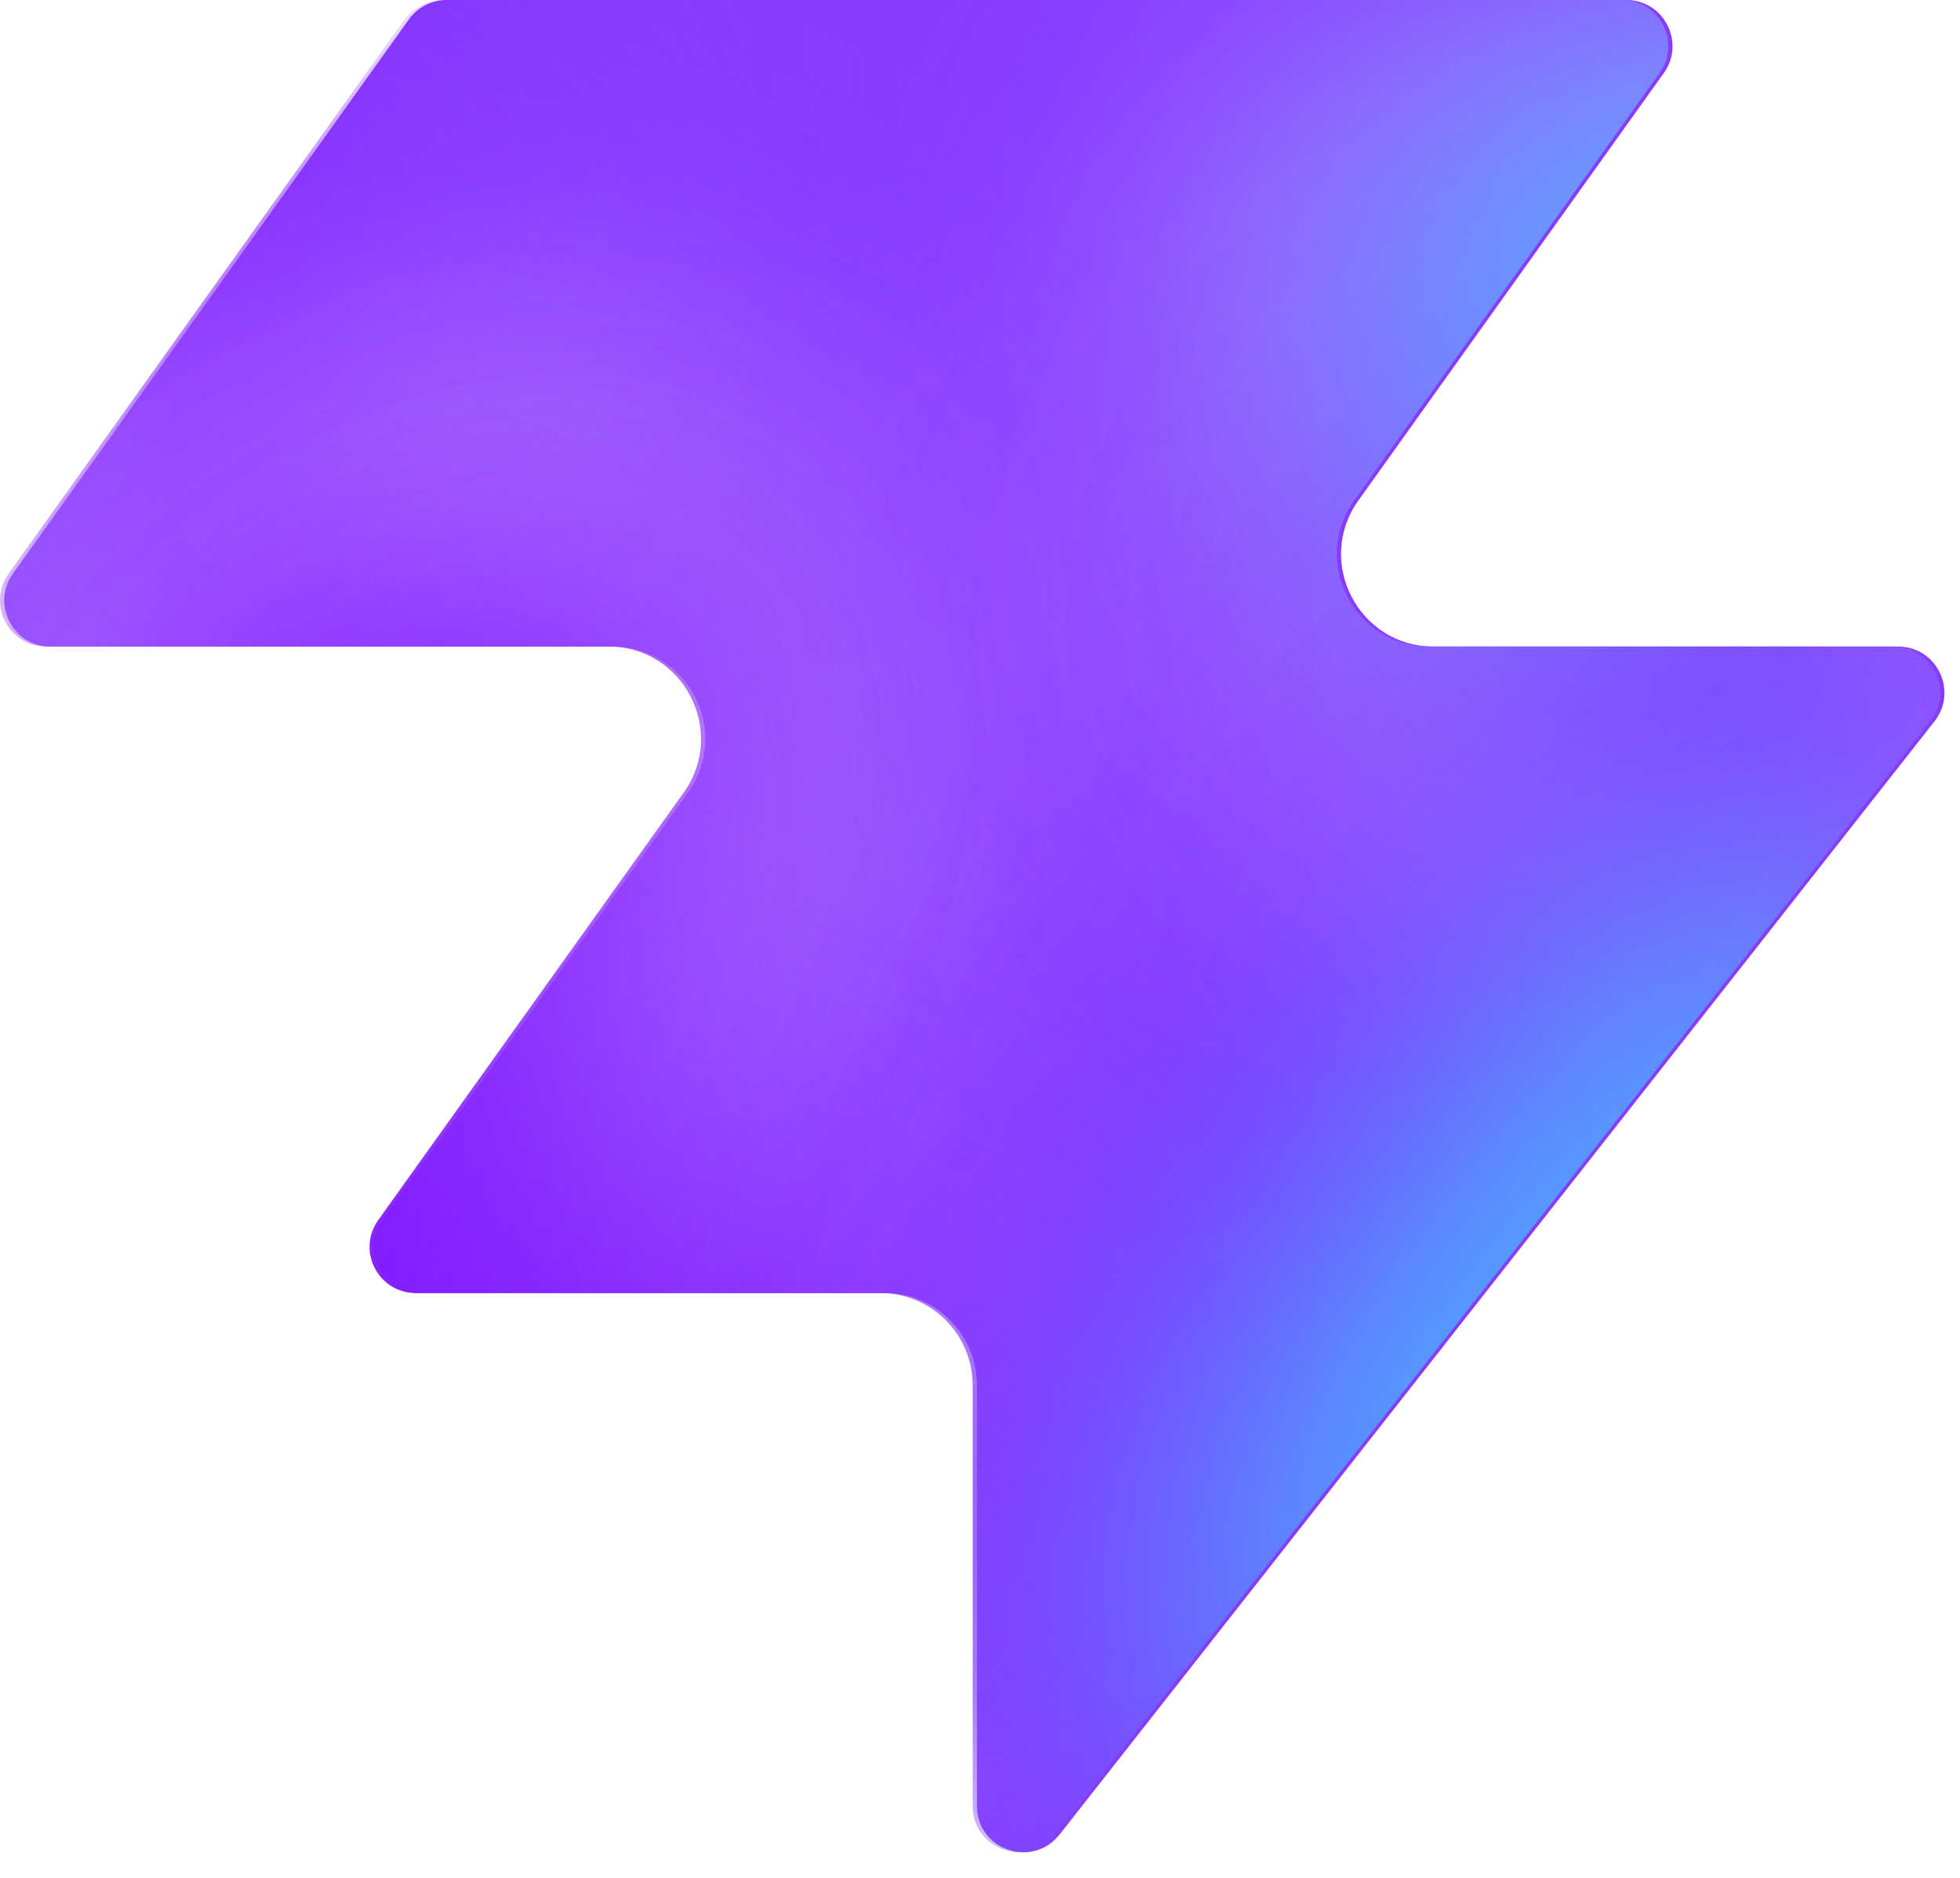
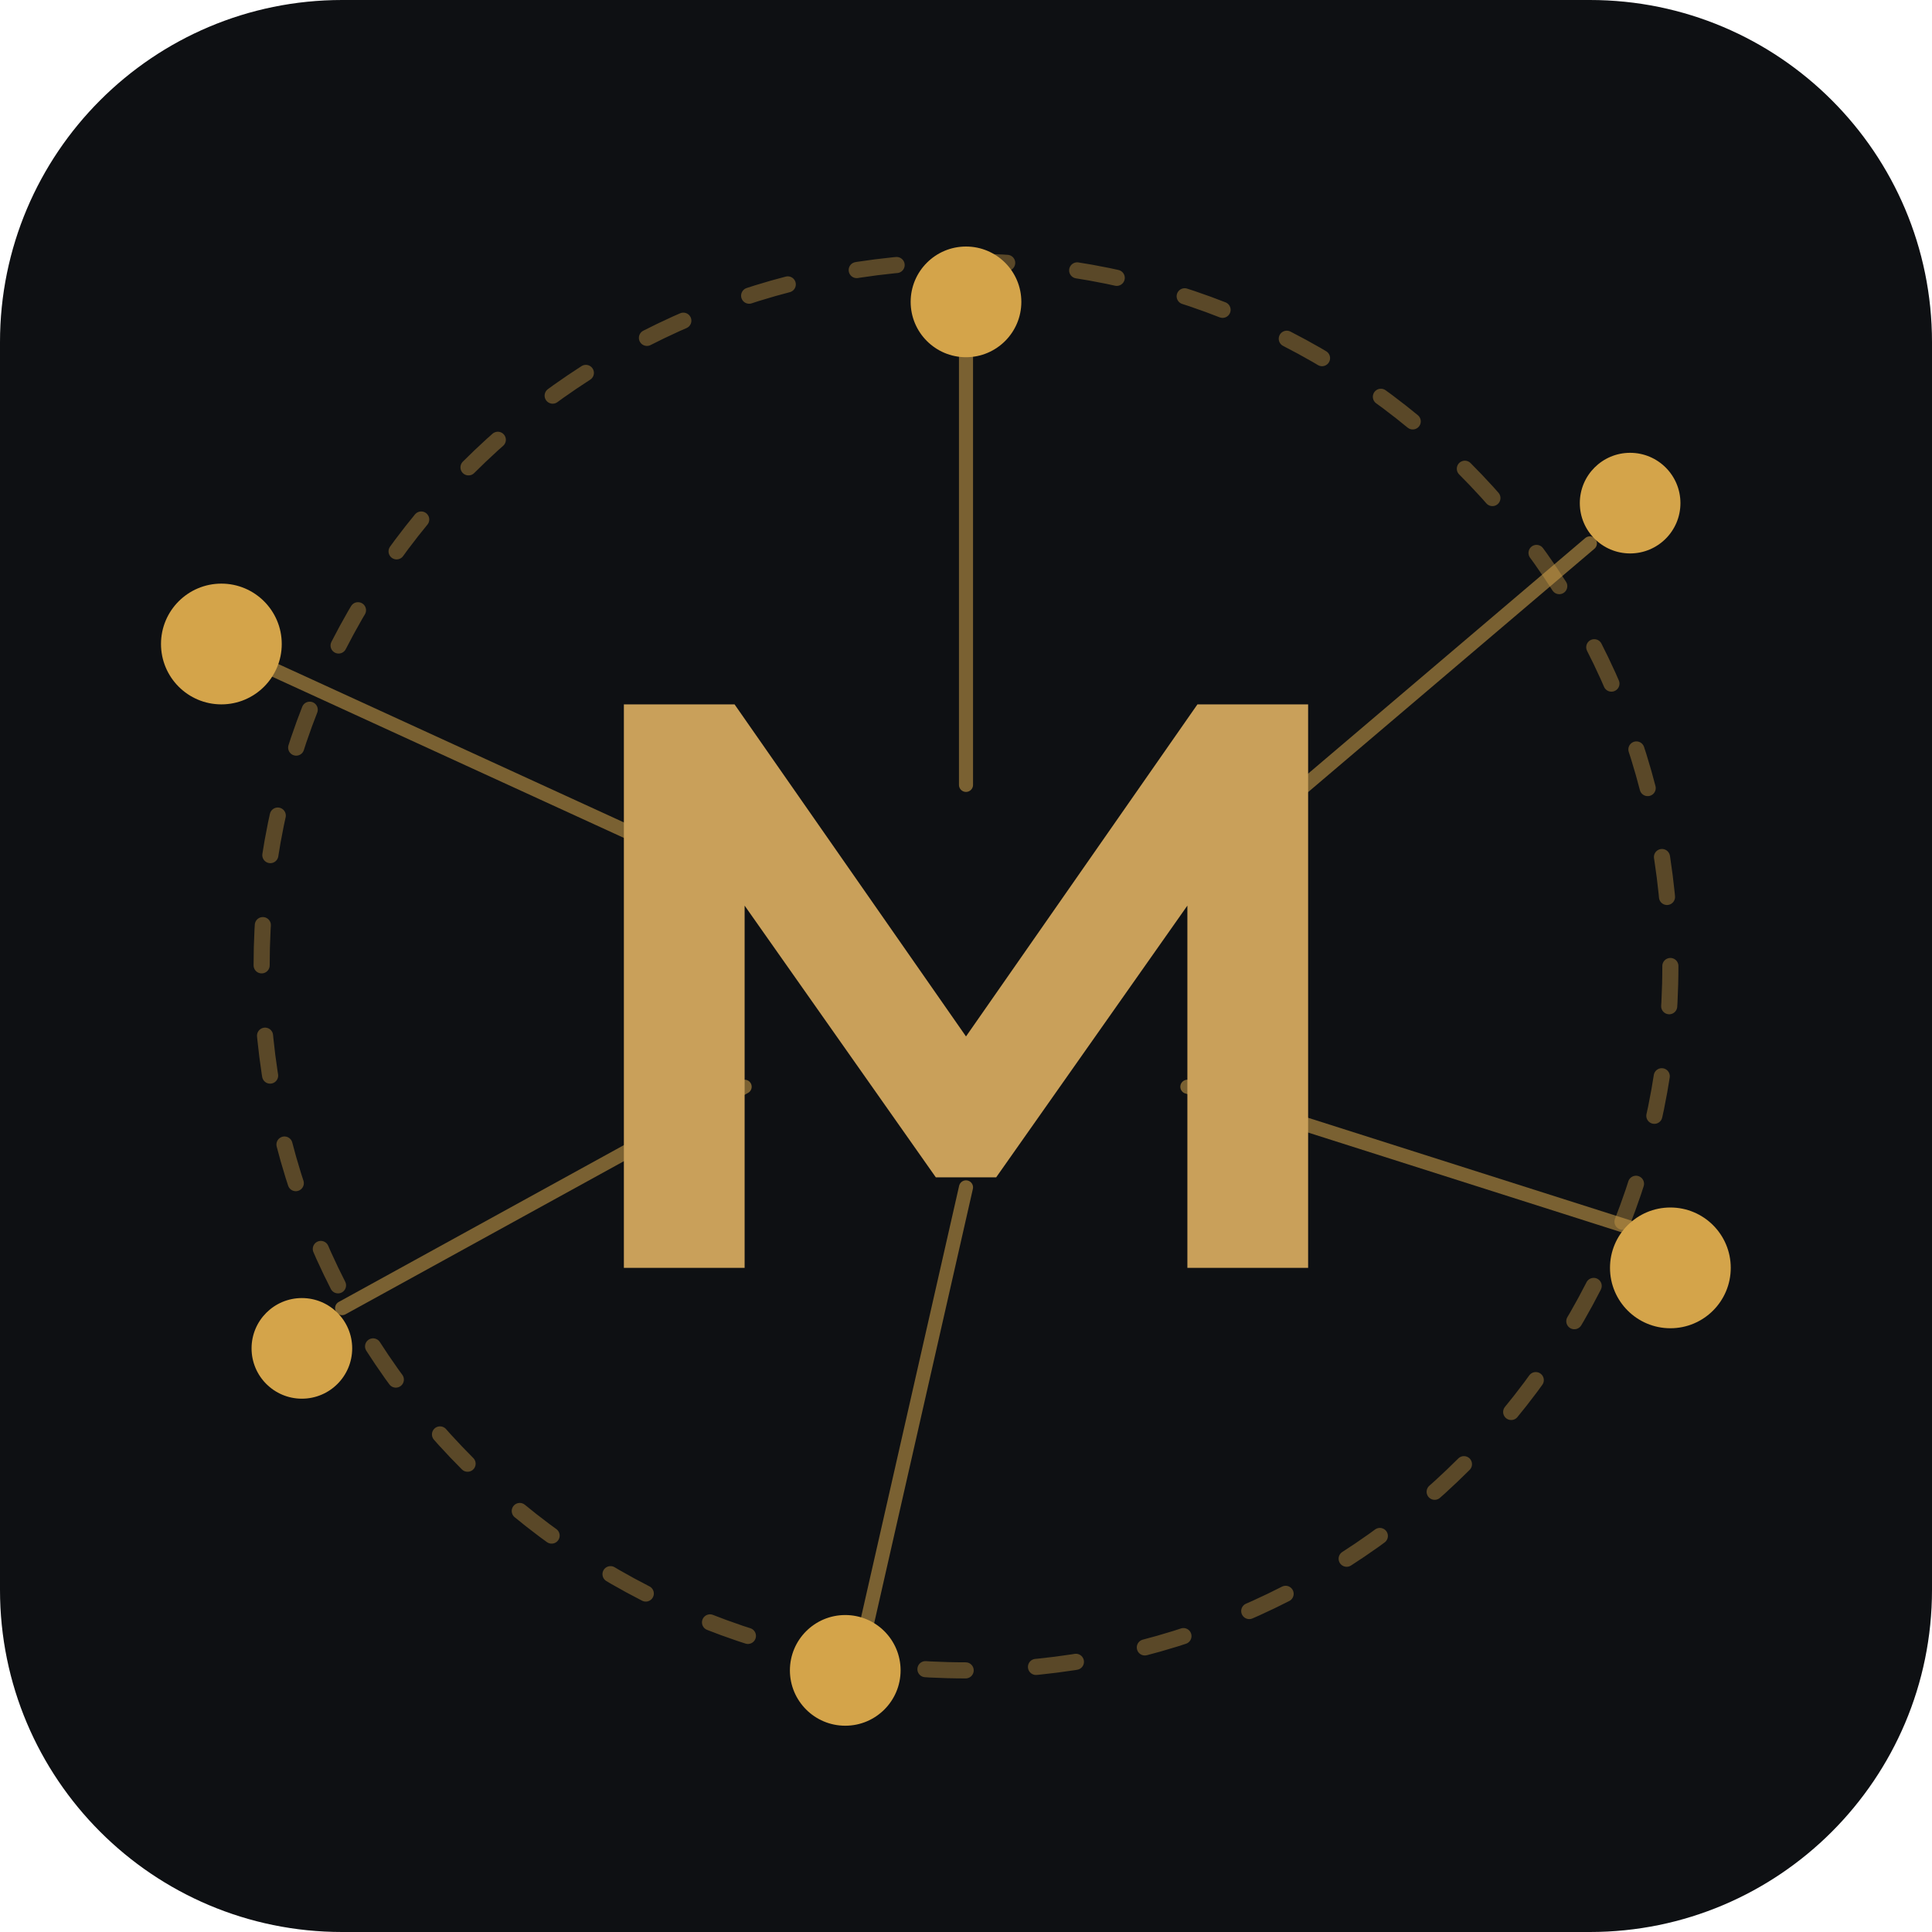
- <svg xmlns="http://www.w3.org/2000/svg" width="48" height="46" fill="none" viewBox="0 0 48 46">
-   <path fill="#863bff" d="M25.946 44.938c-.664.845-2.021.375-2.021-.698V33.937a2.26 2.26 0 0 0-2.262-2.262H10.287c-.92 0-1.456-1.04-.92-1.788l7.48-10.471c1.07-1.497 0-3.578-1.842-3.578H1.237c-.92 0-1.456-1.04-.92-1.788L10.013.474c.214-.297.556-.474.92-.474h28.894c.92 0 1.456 1.04.92 1.788l-7.48 10.471c-1.07 1.498 0 3.579 1.842 3.579h11.377c.943 0 1.473 1.088.89 1.83L25.947 44.94z" style="fill:#863bff;fill:color(display-p3 .525 .23 1);fill-opacity:1" />
-   <mask id="a" width="48" height="46" x="0" y="0" maskUnits="userSpaceOnUse" style="mask-type:alpha">
-     <path fill="#000" d="M25.842 44.938c-.664.844-2.021.375-2.021-.698V33.937a2.26 2.26 0 0 0-2.262-2.262H10.183c-.92 0-1.456-1.04-.92-1.788l7.48-10.471c1.07-1.498 0-3.579-1.842-3.579H1.133c-.92 0-1.456-1.04-.92-1.787L9.91.473c.214-.297.556-.474.92-.474h28.894c.92 0 1.456 1.04.92 1.788l-7.48 10.471c-1.07 1.498 0 3.578 1.842 3.578h11.377c.943 0 1.473 1.088.89 1.832L25.843 44.94z" style="fill:#000;fill-opacity:1" />
-   </mask>
-   <g mask="url(#a)">
-     <g filter="url(#b)">
-       <ellipse cx="5.508" cy="14.704" fill="#ede6ff" rx="5.508" ry="14.704" style="fill:#ede6ff;fill:color(display-p3 .927 .903 1);fill-opacity:1" transform="matrix(.00324 1 1 -.00324 -4.47 31.516)" />
-     </g>
-     <g filter="url(#c)">
-       <ellipse cx="10.399" cy="29.851" fill="#ede6ff" rx="10.399" ry="29.851" style="fill:#ede6ff;fill:color(display-p3 .927 .903 1);fill-opacity:1" transform="matrix(.00324 1 1 -.00324 -39.328 7.883)" />
-     </g>
-     <g filter="url(#d)">
-       <ellipse cx="5.508" cy="30.487" fill="#7e14ff" rx="5.508" ry="30.487" style="fill:#7e14ff;fill:color(display-p3 .492 .077 1);fill-opacity:1" transform="rotate(89.814 -25.913 -14.639)scale(1 -1)" />
-     </g>
-     <g filter="url(#e)">
-       <ellipse cx="5.508" cy="30.599" fill="#7e14ff" rx="5.508" ry="30.599" style="fill:#7e14ff;fill:color(display-p3 .492 .077 1);fill-opacity:1" transform="rotate(89.814 -32.644 -3.334)scale(1 -1)" />
-     </g>
-     <g filter="url(#f)">
-       <ellipse cx="5.508" cy="30.599" fill="#7e14ff" rx="5.508" ry="30.599" style="fill:#7e14ff;fill:color(display-p3 .492 .077 1);fill-opacity:1" transform="matrix(.00324 1 1 -.00324 -34.34 30.47)" />
-     </g>
-     <g filter="url(#g)">
-       <ellipse cx="14.072" cy="22.078" fill="#ede6ff" rx="14.072" ry="22.078" style="fill:#ede6ff;fill:color(display-p3 .927 .903 1);fill-opacity:1" transform="rotate(93.35 24.506 48.493)scale(-1 1)" />
-     </g>
-     <g filter="url(#h)">
-       <ellipse cx="3.47" cy="21.501" fill="#7e14ff" rx="3.47" ry="21.501" style="fill:#7e14ff;fill:color(display-p3 .492 .077 1);fill-opacity:1" transform="rotate(89.009 28.708 47.59)scale(-1 1)" />
-     </g>
-     <g filter="url(#i)">
-       <ellipse cx="3.47" cy="21.501" fill="#7e14ff" rx="3.47" ry="21.501" style="fill:#7e14ff;fill:color(display-p3 .492 .077 1);fill-opacity:1" transform="rotate(89.009 28.708 47.59)scale(-1 1)" />
-     </g>
-     <g filter="url(#j)">
-       <ellipse cx=".387" cy="8.972" fill="#7e14ff" rx="4.407" ry="29.108" style="fill:#7e14ff;fill:color(display-p3 .492 .077 1);fill-opacity:1" transform="rotate(39.51 .387 8.972)" />
-     </g>
-     <g filter="url(#k)">
-       <ellipse cx="47.523" cy="-6.092" fill="#7e14ff" rx="4.407" ry="29.108" style="fill:#7e14ff;fill:color(display-p3 .492 .077 1);fill-opacity:1" transform="rotate(37.892 47.523 -6.092)" />
-     </g>
-     <g filter="url(#l)">
-       <ellipse cx="41.412" cy="6.333" fill="#47bfff" rx="5.971" ry="9.665" style="fill:#47bfff;fill:color(display-p3 .28 .748 1);fill-opacity:1" transform="rotate(37.892 41.412 6.333)" />
-     </g>
-     <g filter="url(#m)">
-       <ellipse cx="-1.879" cy="38.332" fill="#7e14ff" rx="4.407" ry="29.108" style="fill:#7e14ff;fill:color(display-p3 .492 .077 1);fill-opacity:1" transform="rotate(37.892 -1.88 38.332)" />
-     </g>
-     <g filter="url(#n)">
-       <ellipse cx="-1.879" cy="38.332" fill="#7e14ff" rx="4.407" ry="29.108" style="fill:#7e14ff;fill:color(display-p3 .492 .077 1);fill-opacity:1" transform="rotate(37.892 -1.88 38.332)" />
-     </g>
-     <g filter="url(#o)">
-       <ellipse cx="35.651" cy="29.907" fill="#7e14ff" rx="4.407" ry="29.108" style="fill:#7e14ff;fill:color(display-p3 .492 .077 1);fill-opacity:1" transform="rotate(37.892 35.651 29.907)" />
-     </g>
-     <g filter="url(#p)">
-       <ellipse cx="38.418" cy="32.4" fill="#47bfff" rx="5.971" ry="15.297" style="fill:#47bfff;fill:color(display-p3 .28 .748 1);fill-opacity:1" transform="rotate(37.892 38.418 32.4)" />
+ <svg xmlns="http://www.w3.org/2000/svg" viewBox="0 0 192 192" width="192" height="192" role="img" aria-label="Mente Digitale">
+   <rect width="192" height="192" rx="34" fill="#0e1013" />
+   <g fill="none" stroke="#d4a44a" stroke-linecap="round">
+     <circle cx="96" cy="96" r="70" stroke-width="1.6" stroke-dasharray="4 7" opacity=".38" />
+     <g stroke-width="1.4" opacity=".55">
+       <path d="M96 78V34" />
+       <path d="M74 88 26 66" />
+       <path d="M118 88 158 54" />
+       <path d="M74 108 34 130" />
+       <path d="M118 108 162 122" />
+       <path d="M96 118 86 162" />
    </g>
  </g>
-   <defs>
-     <filter id="b" width="60.045" height="41.654" x="-19.77" y="16.149" color-interpolation-filters="sRGB" filterUnits="userSpaceOnUse">
-       <feFlood flood-opacity="0" result="BackgroundImageFix" />
-       <feBlend in="SourceGraphic" in2="BackgroundImageFix" result="shape" />
-       <feGaussianBlur result="effect1_foregroundBlur_2002_17158" stdDeviation="7.659" />
-     </filter>
-     <filter id="c" width="90.34" height="51.437" x="-54.613" y="-7.533" color-interpolation-filters="sRGB" filterUnits="userSpaceOnUse">
-       <feFlood flood-opacity="0" result="BackgroundImageFix" />
-       <feBlend in="SourceGraphic" in2="BackgroundImageFix" result="shape" />
-       <feGaussianBlur result="effect1_foregroundBlur_2002_17158" stdDeviation="7.659" />
-     </filter>
-     <filter id="d" width="79.355" height="29.4" x="-49.64" y="2.03" color-interpolation-filters="sRGB" filterUnits="userSpaceOnUse">
-       <feFlood flood-opacity="0" result="BackgroundImageFix" />
-       <feBlend in="SourceGraphic" in2="BackgroundImageFix" result="shape" />
-       <feGaussianBlur result="effect1_foregroundBlur_2002_17158" stdDeviation="4.596" />
-     </filter>
-     <filter id="e" width="79.579" height="29.4" x="-45.045" y="20.029" color-interpolation-filters="sRGB" filterUnits="userSpaceOnUse">
-       <feFlood flood-opacity="0" result="BackgroundImageFix" />
-       <feBlend in="SourceGraphic" in2="BackgroundImageFix" result="shape" />
-       <feGaussianBlur result="effect1_foregroundBlur_2002_17158" stdDeviation="4.596" />
-     </filter>
-     <filter id="f" width="79.579" height="29.4" x="-43.513" y="21.178" color-interpolation-filters="sRGB" filterUnits="userSpaceOnUse">
-       <feFlood flood-opacity="0" result="BackgroundImageFix" />
-       <feBlend in="SourceGraphic" in2="BackgroundImageFix" result="shape" />
-       <feGaussianBlur result="effect1_foregroundBlur_2002_17158" stdDeviation="4.596" />
-     </filter>
-     <filter id="g" width="74.749" height="58.852" x="15.756" y="-17.901" color-interpolation-filters="sRGB" filterUnits="userSpaceOnUse">
-       <feFlood flood-opacity="0" result="BackgroundImageFix" />
-       <feBlend in="SourceGraphic" in2="BackgroundImageFix" result="shape" />
-       <feGaussianBlur result="effect1_foregroundBlur_2002_17158" stdDeviation="7.659" />
-     </filter>
-     <filter id="h" width="61.377" height="25.362" x="23.548" y="2.284" color-interpolation-filters="sRGB" filterUnits="userSpaceOnUse">
-       <feFlood flood-opacity="0" result="BackgroundImageFix" />
-       <feBlend in="SourceGraphic" in2="BackgroundImageFix" result="shape" />
-       <feGaussianBlur result="effect1_foregroundBlur_2002_17158" stdDeviation="4.596" />
-     </filter>
-     <filter id="i" width="61.377" height="25.362" x="23.548" y="2.284" color-interpolation-filters="sRGB" filterUnits="userSpaceOnUse">
-       <feFlood flood-opacity="0" result="BackgroundImageFix" />
-       <feBlend in="SourceGraphic" in2="BackgroundImageFix" result="shape" />
-       <feGaussianBlur result="effect1_foregroundBlur_2002_17158" stdDeviation="4.596" />
-     </filter>
-     <filter id="j" width="56.045" height="63.649" x="-27.636" y="-22.853" color-interpolation-filters="sRGB" filterUnits="userSpaceOnUse">
-       <feFlood flood-opacity="0" result="BackgroundImageFix" />
-       <feBlend in="SourceGraphic" in2="BackgroundImageFix" result="shape" />
-       <feGaussianBlur result="effect1_foregroundBlur_2002_17158" stdDeviation="4.596" />
-     </filter>
-     <filter id="k" width="54.814" height="64.646" x="20.116" y="-38.415" color-interpolation-filters="sRGB" filterUnits="userSpaceOnUse">
-       <feFlood flood-opacity="0" result="BackgroundImageFix" />
-       <feBlend in="SourceGraphic" in2="BackgroundImageFix" result="shape" />
-       <feGaussianBlur result="effect1_foregroundBlur_2002_17158" stdDeviation="4.596" />
-     </filter>
-     <filter id="l" width="33.541" height="35.313" x="24.641" y="-11.323" color-interpolation-filters="sRGB" filterUnits="userSpaceOnUse">
-       <feFlood flood-opacity="0" result="BackgroundImageFix" />
-       <feBlend in="SourceGraphic" in2="BackgroundImageFix" result="shape" />
-       <feGaussianBlur result="effect1_foregroundBlur_2002_17158" stdDeviation="4.596" />
-     </filter>
-     <filter id="m" width="54.814" height="64.646" x="-29.286" y="6.009" color-interpolation-filters="sRGB" filterUnits="userSpaceOnUse">
-       <feFlood flood-opacity="0" result="BackgroundImageFix" />
-       <feBlend in="SourceGraphic" in2="BackgroundImageFix" result="shape" />
-       <feGaussianBlur result="effect1_foregroundBlur_2002_17158" stdDeviation="4.596" />
-     </filter>
-     <filter id="n" width="54.814" height="64.646" x="-29.286" y="6.009" color-interpolation-filters="sRGB" filterUnits="userSpaceOnUse">
-       <feFlood flood-opacity="0" result="BackgroundImageFix" />
-       <feBlend in="SourceGraphic" in2="BackgroundImageFix" result="shape" />
-       <feGaussianBlur result="effect1_foregroundBlur_2002_17158" stdDeviation="4.596" />
-     </filter>
-     <filter id="o" width="54.814" height="64.646" x="8.244" y="-2.416" color-interpolation-filters="sRGB" filterUnits="userSpaceOnUse">
-       <feFlood flood-opacity="0" result="BackgroundImageFix" />
-       <feBlend in="SourceGraphic" in2="BackgroundImageFix" result="shape" />
-       <feGaussianBlur result="effect1_foregroundBlur_2002_17158" stdDeviation="4.596" />
-     </filter>
-     <filter id="p" width="39.409" height="43.623" x="18.713" y="10.588" color-interpolation-filters="sRGB" filterUnits="userSpaceOnUse">
-       <feFlood flood-opacity="0" result="BackgroundImageFix" />
-       <feBlend in="SourceGraphic" in2="BackgroundImageFix" result="shape" />
-       <feGaussianBlur result="effect1_foregroundBlur_2002_17158" stdDeviation="4.596" />
-     </filter>
-   </defs>
+   <g fill="#d4a44a">
+     <circle cx="96" cy="30" r="5.5" />
+     <circle cx="22" cy="64" r="6" />
+     <circle cx="162" cy="50" r="5" />
+     <circle cx="30" cy="134" r="5" />
+     <circle cx="166" cy="126" r="6" />
+     <circle cx="84" cy="166" r="5.5" />
+   </g>
+   <path d="M62 126V70h11l23 33 23-33h11v56h-12V90l-19 27h-6L74 90v36z" fill="#c9a05a" />
</svg>
